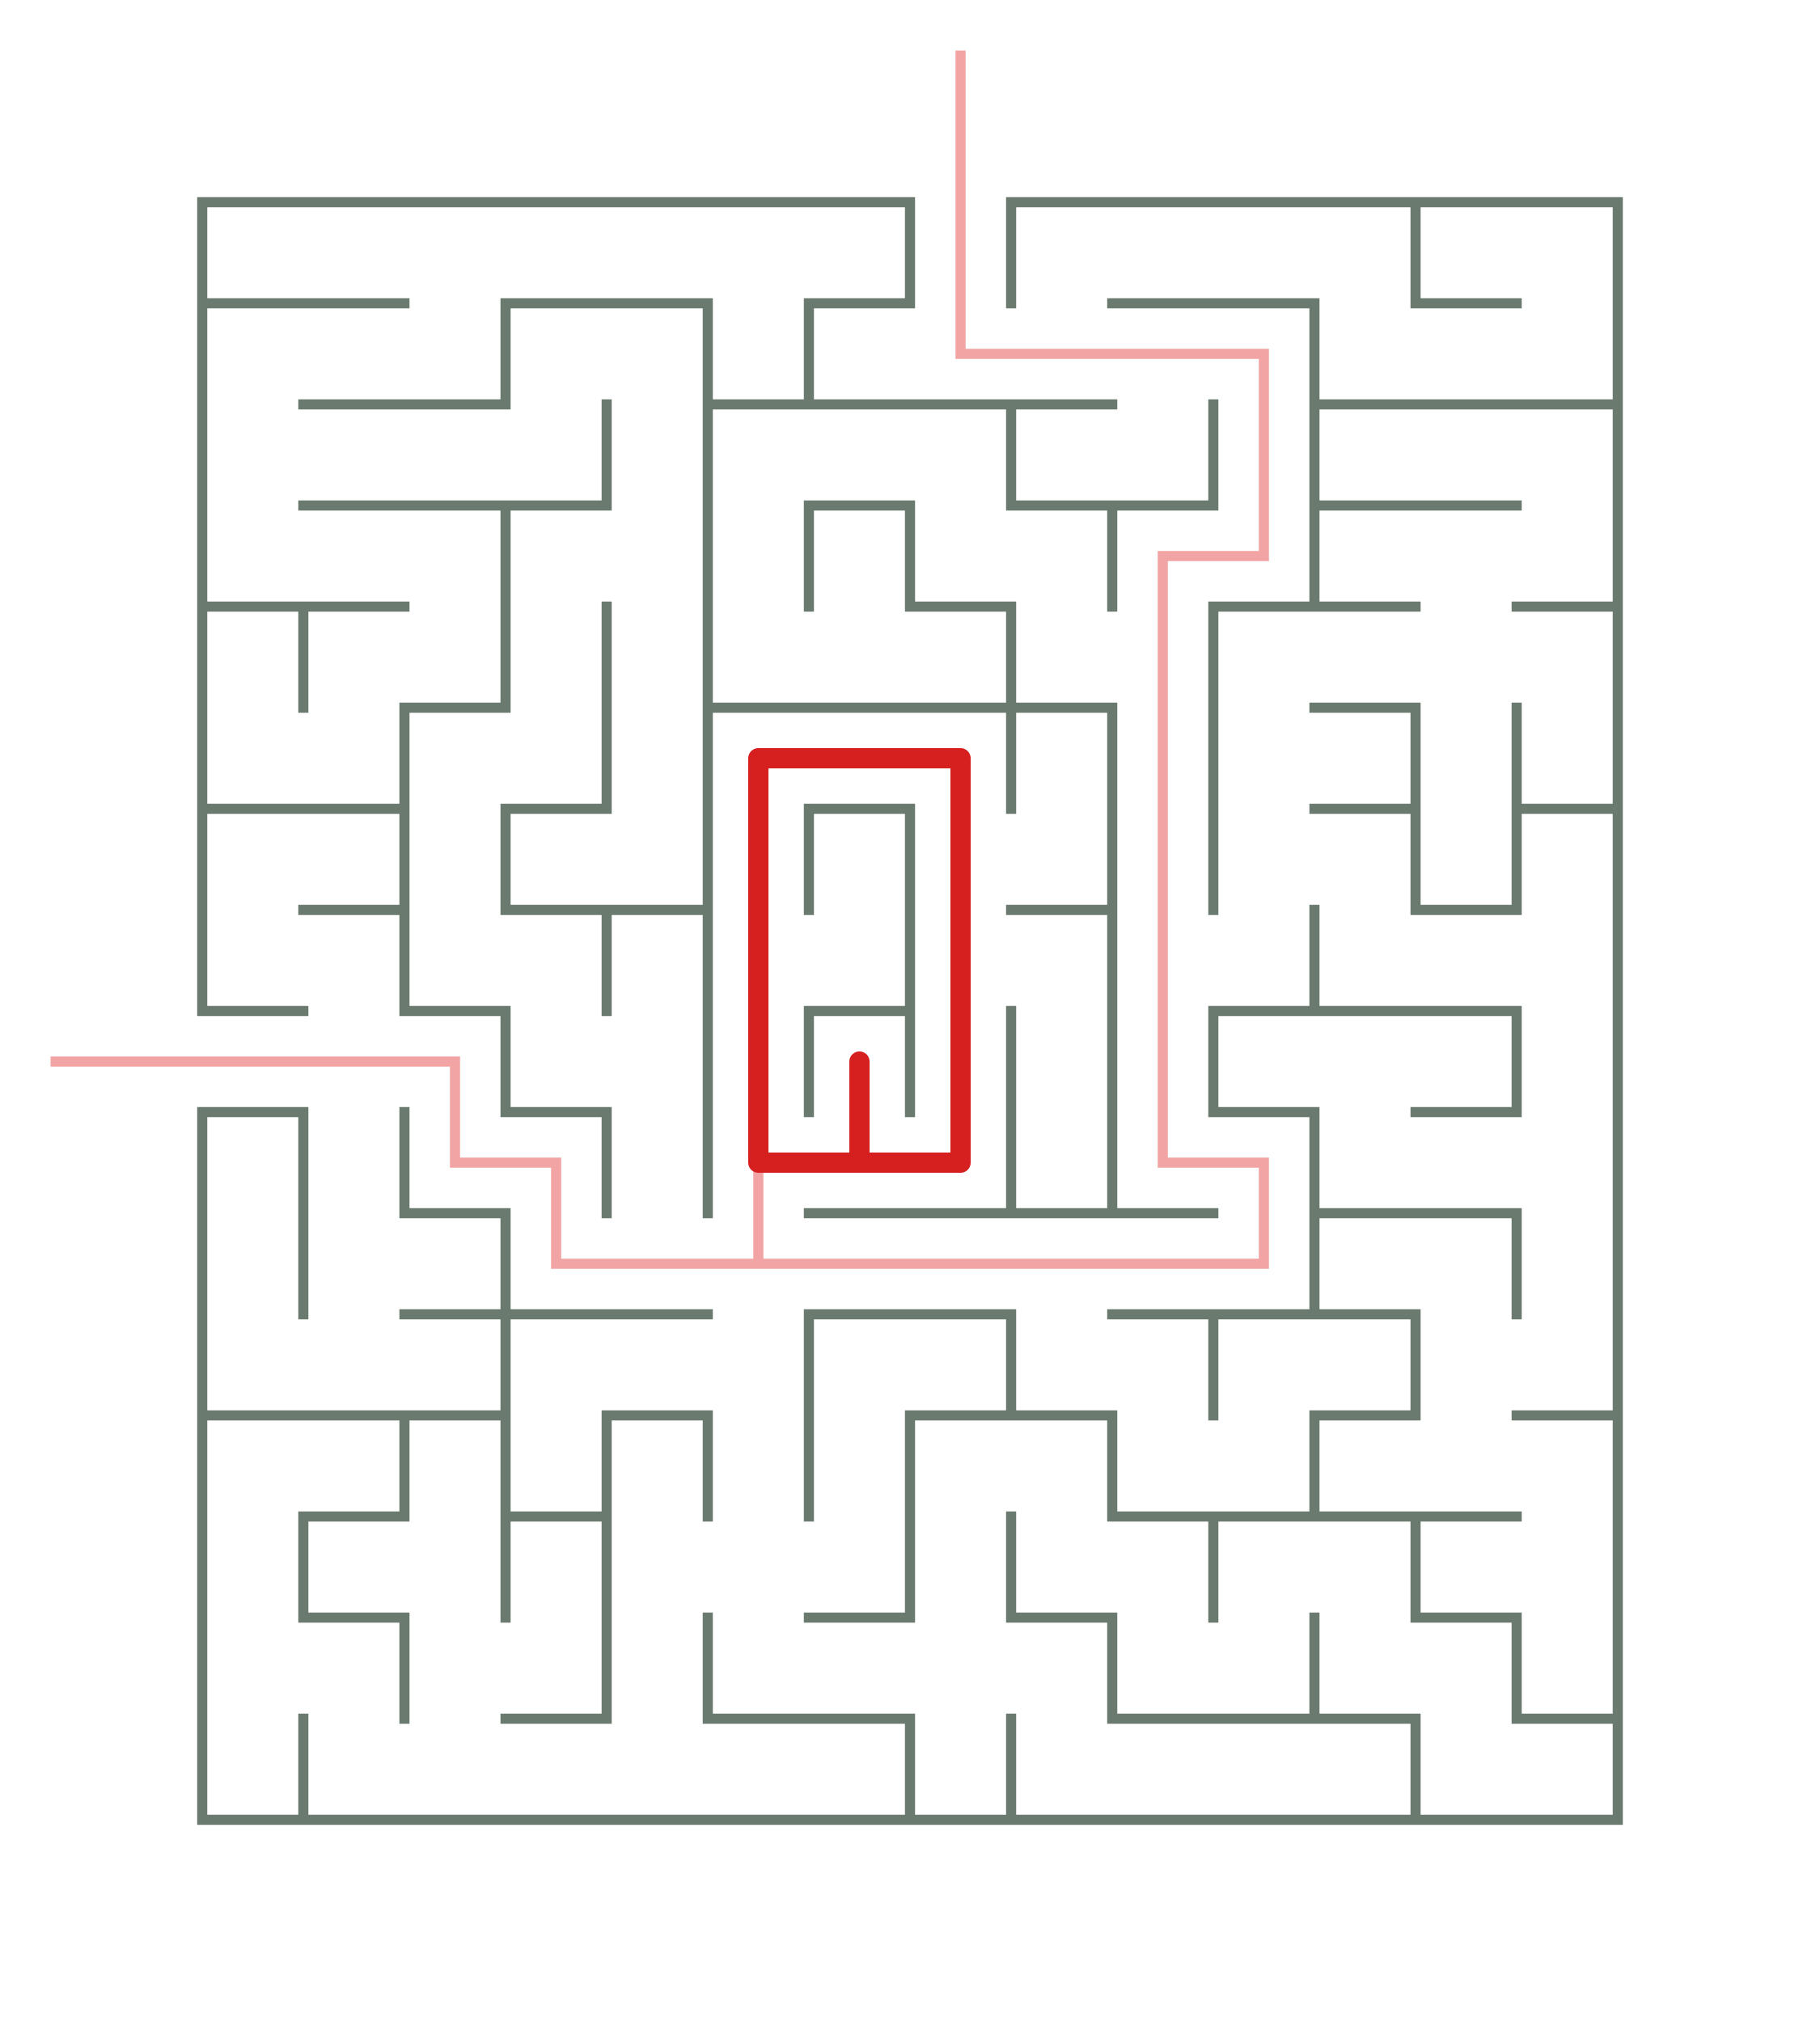
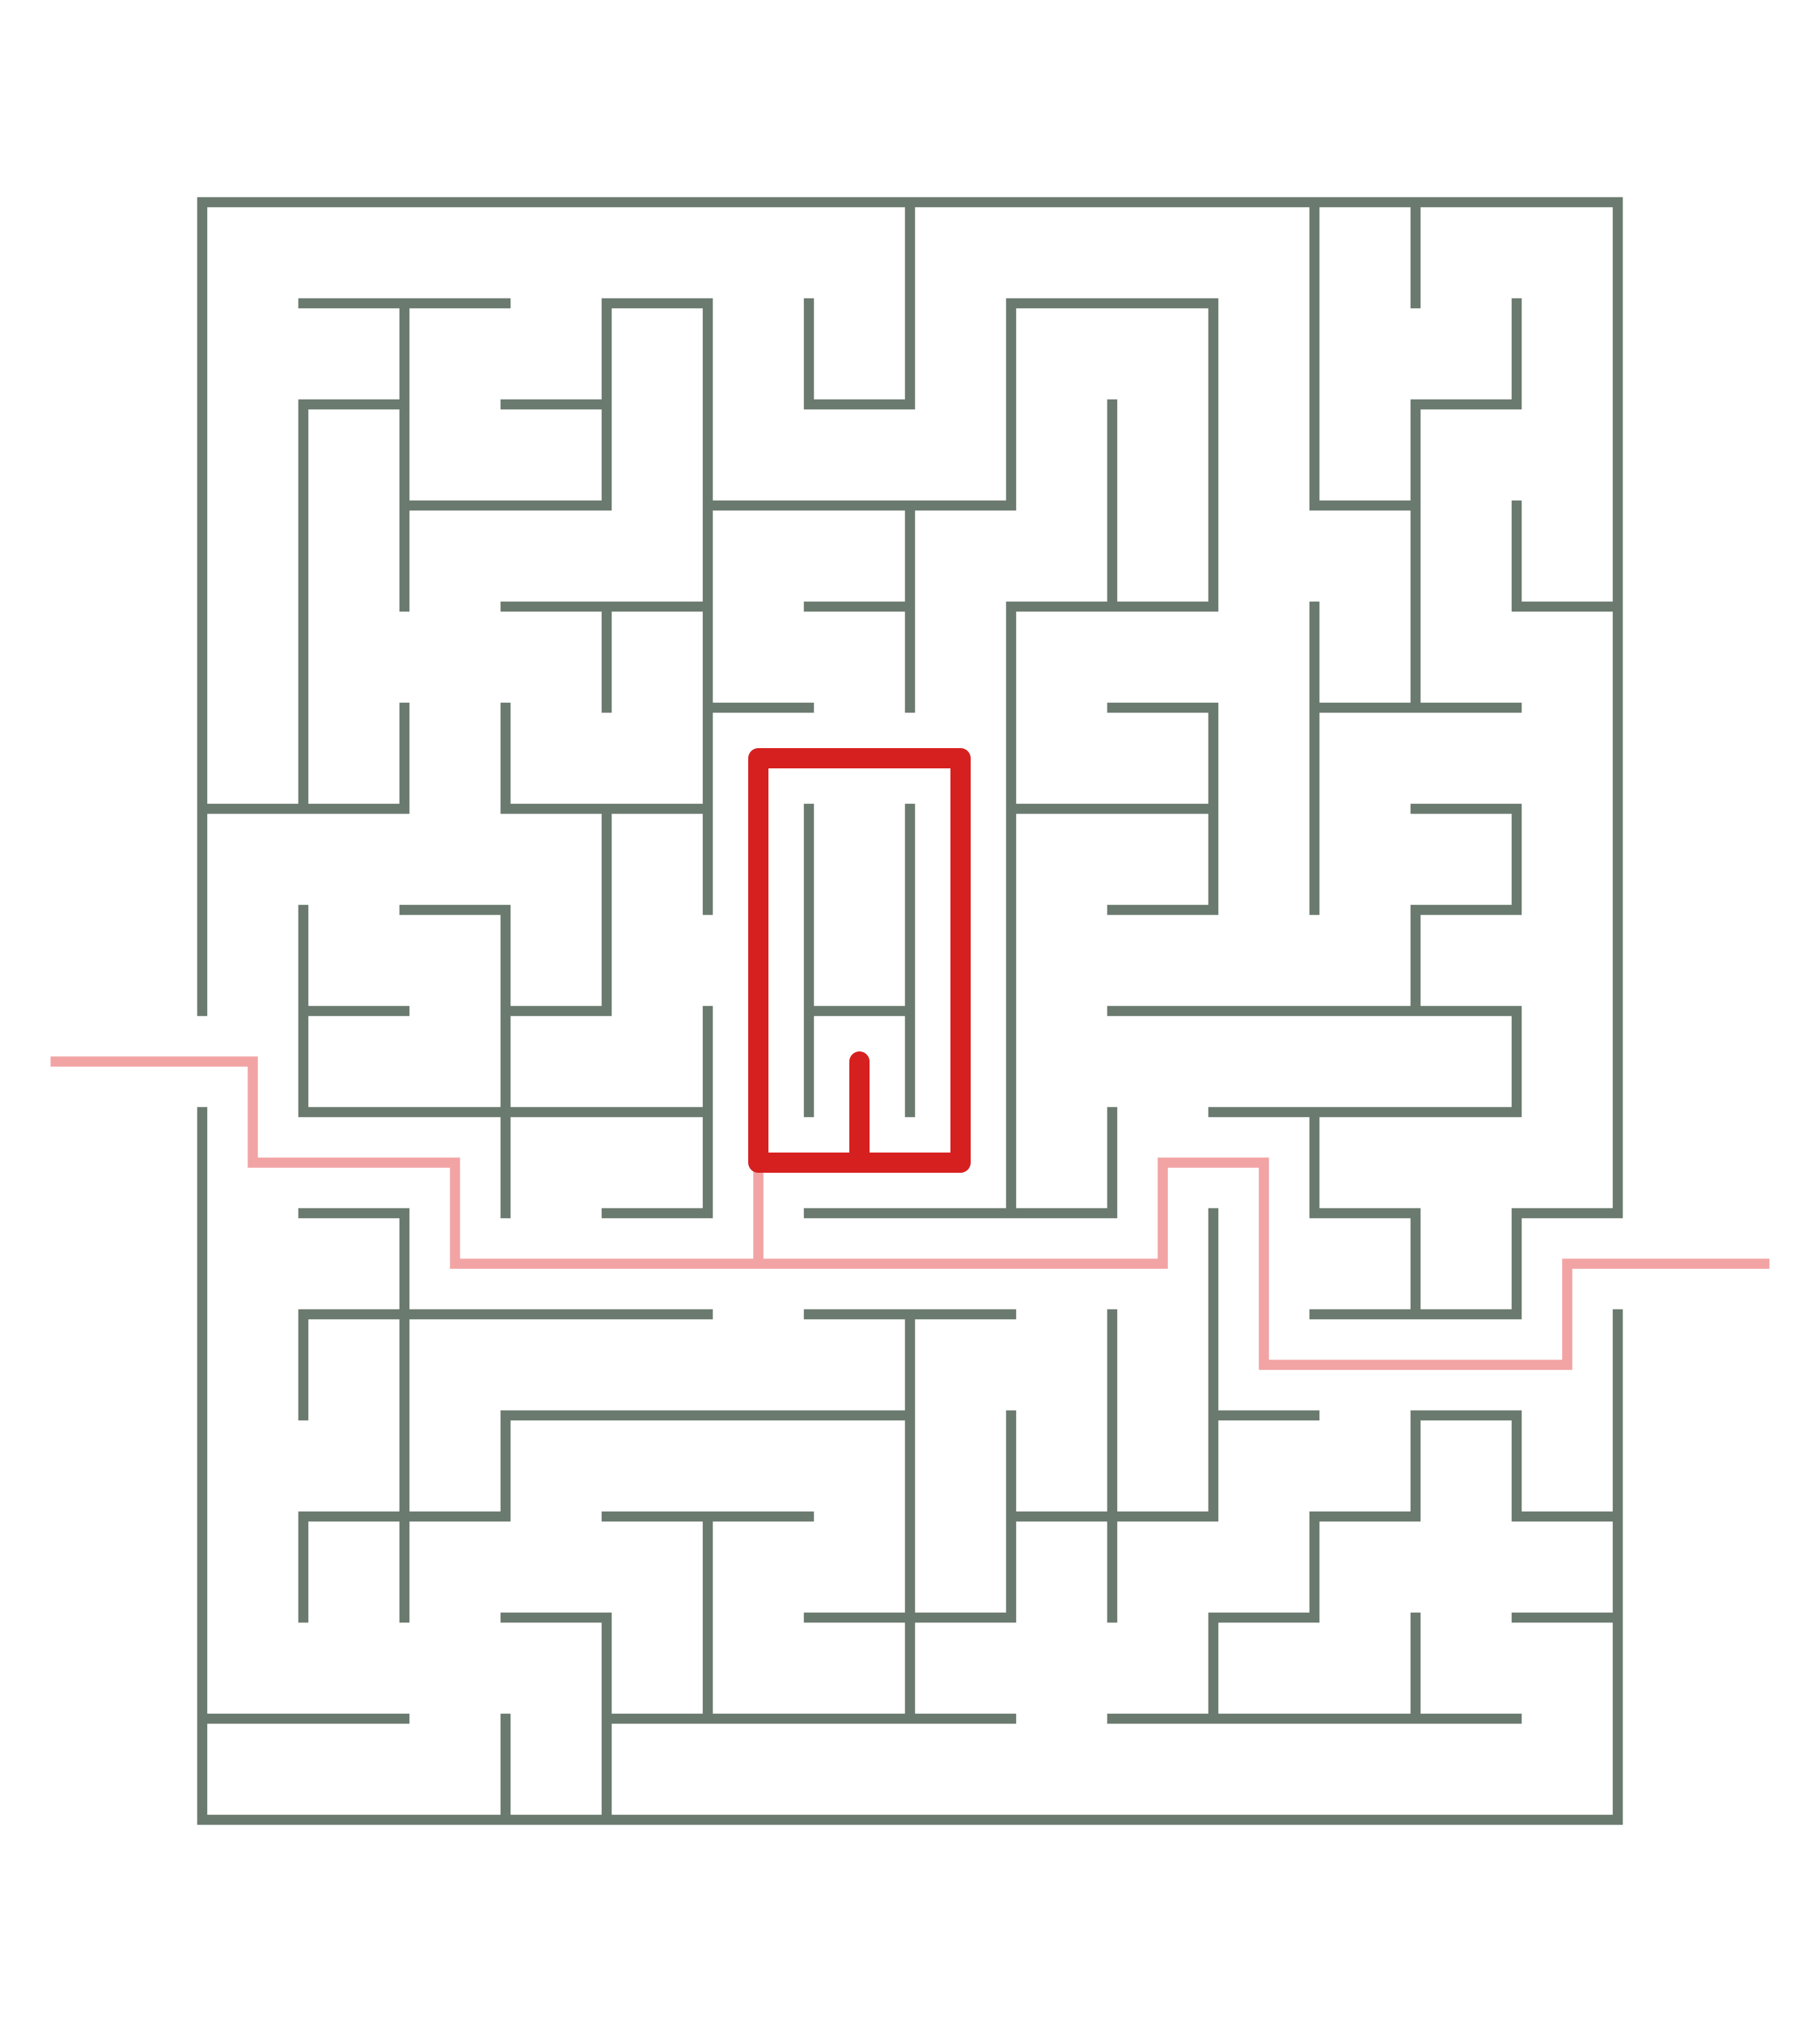
<svg xmlns="http://www.w3.org/2000/svg" viewBox="-20 -20 180 200" width="180" height="200">
  <style>
    .walls { fill: none; stroke: #6b7a6f; stroke-width: 1; stroke-linecap: square; }
    .connector { fill: none; stroke: #f2a3a3; stroke-width: 1; }
    .silent { fill: none; stroke: #b5b5b5; stroke-width: 1; stroke-dasharray: 2 2; }
    .letter { fill: none; stroke: #d62020; stroke-width: 2; stroke-linecap: round; stroke-linejoin: round; }
    .dot { fill: #d62020; }
  </style>
-   <path class="walls" d="M0 0h70M80 0h60M0 10h20M30 10h20M60 10h10M90 10h20M120 10h10M10 20h20M50 20h40M110 20h30M10 30h30M60 30h10M80 30h20M110 30h20M0 40h20M70 40h10M100 40h20M130 40h10M20 50h10M50 50h40M110 50h10M0 60h20M30 60h10M60 60h10M110 60h10M130 60h10M10 70h10M30 70h20M80 70h10M120 70h10M0 80h10M20 80h10M60 80h10M100 80h30M0 90h10M30 90h10M100 90h10M120 90h10M20 100h10M60 100h40M110 100h20M20 110h30M60 110h20M90 110h30M0 120h30M40 120h10M70 120h20M110 120h10M130 120h10M10 130h10M30 130h10M90 130h40M10 140h10M60 140h10M80 140h10M120 140h10M30 150h10M50 150h20M90 150h30M130 150h10M0 160h140M0 0v80M0 90v70M10 40v10M10 90v20M10 130v10M10 150v10M20 50v30M20 90v10M20 120v10M20 140v10M30 10v10M30 30v20M30 60v10M30 80v10M30 100v40M40 20v10M40 40v20M40 70v10M40 90v10M40 120v30M50 10v90M50 120v10M50 140v10M60 10v10M60 30v10M60 60v10M60 80v10M60 110v20M70 0v10M70 30v10M70 60v30M70 120v20M70 150v10M80 0v10M80 20v10M80 40v20M80 80v20M80 110v10M80 130v10M80 150v10M90 30v10M90 50v50M90 120v10M90 140v10M100 20v10M100 40v30M100 80v10M100 110v10M100 130v10M110 10v30M110 70v10M110 90v20M110 120v10M110 140v10M120 0v10M120 50v20M120 110v10M120 130v10M120 150v10M130 50v20M130 80v10M130 100v10M130 140v10M140 0v160" />
-   <path class="connector" d="M-15 85L-5 85L5 85L15 85L25 85L25 95L35 95L35 105L45 105L55 105L55 95M55 95L55 105L65 105L75 105L85 105L95 105L105 105L105 95L95 95L95 85L95 75L95 65L95 55L95 45L95 35L105 35L105 25L105 15L95 15L85 15L75 15L75 5L75 -5L75 -15" />
+   <path class="walls" d="M0 0h140M10 10h20M40 10h10M80 10h20M10 20h10M30 20h10M60 20h10M120 20h10M20 30h20M50 30h30M110 30h10M30 40h20M60 40h10M80 40h20M130 40h10M50 50h10M90 50h10M110 50h20M0 60h20M30 60h20M80 60h20M120 60h10M20 70h10M90 70h10M120 70h10M10 80h10M30 80h10M60 80h10M90 80h40M10 90h40M100 90h30M10 100h10M40 100h10M60 100h30M110 100h10M130 100h10M10 110h40M60 110h20M110 110h20M30 120h40M100 120h10M120 120h10M10 130h20M40 130h20M80 130h20M110 130h10M130 130h10M30 140h10M60 140h20M100 140h10M130 140h10M0 150h20M40 150h40M90 150h40M0 160h140M0 0v80M0 90v70M10 20v40M10 70v20M10 110v10M10 130v10M20 10v30M20 50v10M20 100v40M30 50v10M30 70v30M30 120v10M30 150v10M40 10v20M40 40v10M40 60v20M40 140v20M50 10v60M50 80v20M50 130v20M60 10v10M60 60v30M70 0v20M70 30v20M70 60v30M70 110v40M80 10v20M80 40v60M80 120v20M90 20v20M90 90v10M90 110v30M100 10v30M100 50v20M100 100v30M100 140v10M110 0v30M110 40v30M110 90v10M110 130v10M120 0v10M120 20v30M120 70v10M120 100v10M120 120v10M120 140v10M130 10v10M130 30v10M130 60v10M130 80v10M130 100v10M130 120v10M140 0v100M140 110v50" />
+   <path class="connector" d="M-15 85L-5 85L5 85L5 95L15 95L25 95L25 105L35 105L45 105L55 105L55 95M55 95L55 105L65 105L75 105L85 105L95 105L95 95L105 95L105 105L105 115L115 115L125 115L135 115L135 105L145 105L155 105" />
  <path class="silent" d="" />
  <path class="letter" d="M55 95L55 85L55 75L55 65L55 55L65 55L75 55L75 65L75 75L75 85L75 95L65 95L65 85L65 95L55 95" />
</svg>
